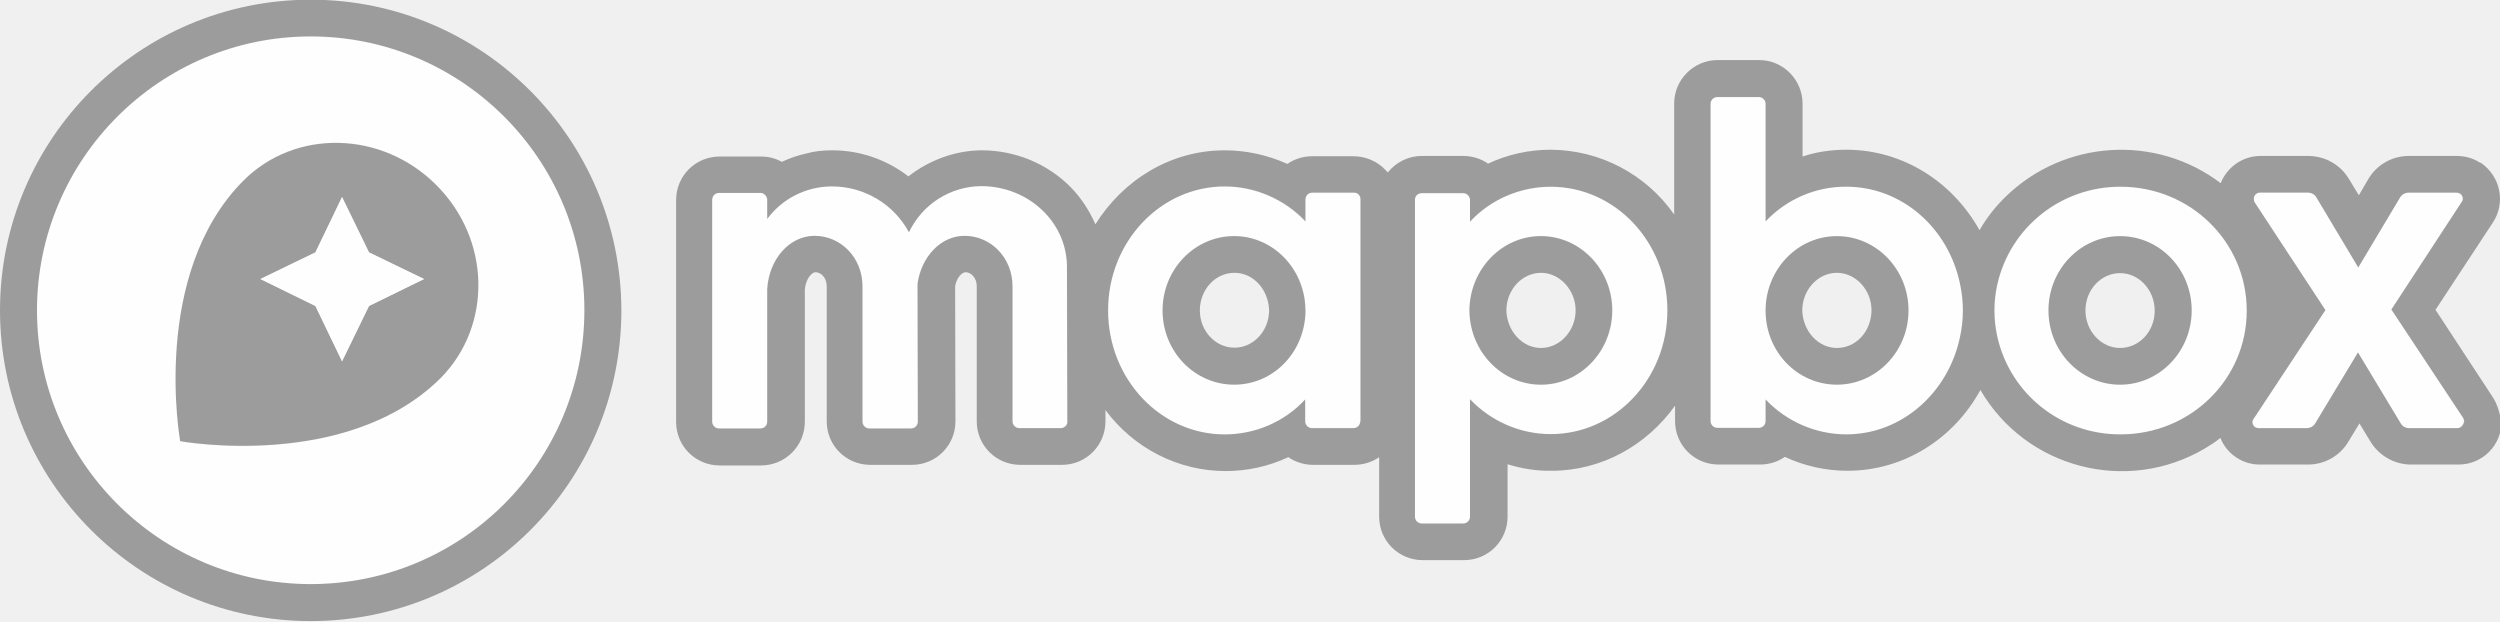
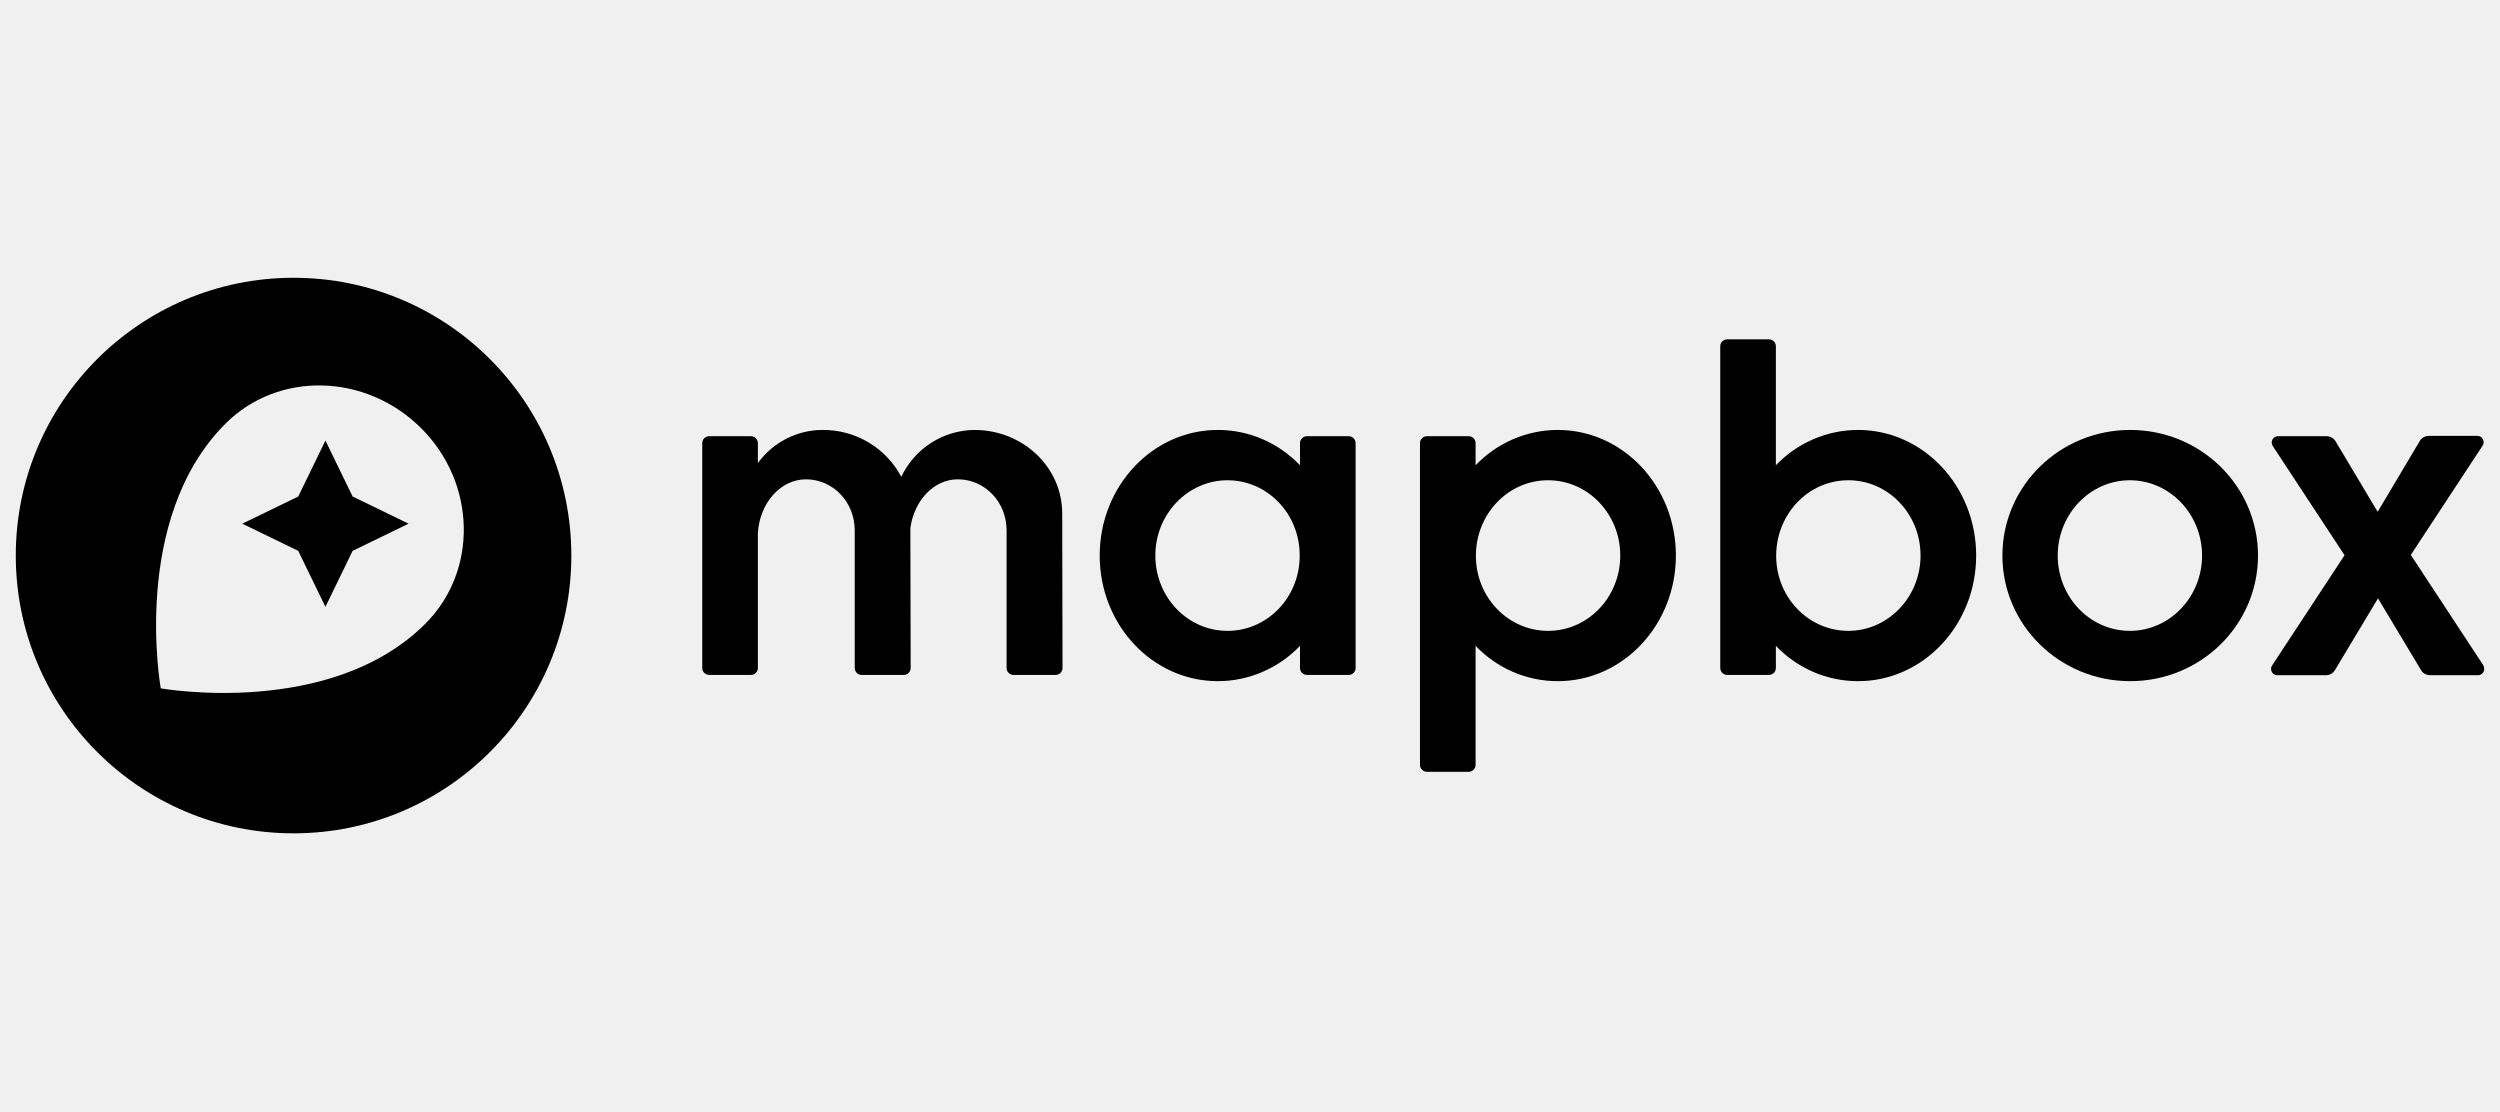
- <svg xmlns="http://www.w3.org/2000/svg" version="1.1" id="Layer_1" x="0px" y="0px" viewBox="0 0 84.49 21" style="enable-background:new 0 0 84.49 21;" xml:space="preserve">
-   <style type="text/css">
- 	.st0{opacity:0.9;fill:#FFFFFF;enable-background:new    ;}
- 	.st1{opacity:0.35;enable-background:new    ;}
- </style>
-   <g>
-     <path class="st0" d="M83.25,14.26c0,0.12-0.09,0.21-0.21,0.21h-1.61c-0.13,0-0.24-0.06-0.3-0.17l-1.44-2.39l-1.44,2.39   c-0.06,0.11-0.18,0.17-0.3,0.17h-1.61c-0.04,0-0.08-0.01-0.12-0.03c-0.09-0.06-0.13-0.19-0.06-0.28l0,0l2.43-3.68L76.2,6.84   c-0.02-0.03-0.03-0.07-0.03-0.12c0-0.12,0.09-0.21,0.21-0.21h1.61c0.13,0,0.24,0.06,0.3,0.17l1.41,2.36l1.4-2.35   c0.06-0.11,0.18-0.17,0.3-0.17H83c0.04,0,0.08,0.01,0.12,0.03c0.09,0.06,0.13,0.19,0.06,0.28l0,0l-2.37,3.63l2.43,3.67   C83.24,14.18,83.25,14.22,83.25,14.26z" />
-     <path class="st0" d="M66.24,9.59c-0.39-1.88-1.96-3.28-3.84-3.28c-1.03,0-2.03,0.42-2.73,1.18V3.51c0-0.13-0.1-0.23-0.23-0.23h-1.4   c-0.13,0-0.23,0.11-0.23,0.23v10.72c0,0.13,0.1,0.23,0.23,0.23h1.4c0.13,0,0.23-0.11,0.23-0.23V13.5c0.71,0.75,1.7,1.18,2.73,1.18   c1.88,0,3.45-1.41,3.84-3.29C66.37,10.79,66.37,10.18,66.24,9.59L66.24,9.59z M62.08,13c-1.32,0-2.39-1.11-2.41-2.48v-0.06   c0.02-1.38,1.09-2.48,2.41-2.48s2.42,1.12,2.42,2.51S63.41,13,62.08,13z" />
-     <path class="st0" d="M71.67,6.32c-1.98-0.01-3.72,1.35-4.16,3.29c-0.13,0.59-0.13,1.19,0,1.77c0.44,1.94,2.17,3.32,4.17,3.3   c2.35,0,4.26-1.87,4.26-4.19S74.04,6.32,71.67,6.32z M71.65,13.01c-1.33,0-2.42-1.12-2.42-2.51s1.08-2.52,2.42-2.52   c1.33,0,2.42,1.12,2.42,2.51S72.99,13,71.65,13.01L71.65,13.01z" />
-     <path class="st1" d="M62.08,7.98c-1.32,0-2.39,1.11-2.41,2.48v0.06C59.68,11.9,60.75,13,62.08,13s2.42-1.12,2.42-2.51   S63.41,7.98,62.08,7.98z M62.08,11.76c-0.63,0-1.14-0.56-1.17-1.25v-0.04c0.01-0.69,0.54-1.25,1.17-1.25   c0.63,0,1.17,0.57,1.17,1.27C63.24,11.2,62.73,11.76,62.08,11.76z" />
-     <path class="st1" d="M71.65,7.98c-1.33,0-2.42,1.12-2.42,2.51S70.32,13,71.65,13s2.42-1.12,2.42-2.51S72.99,7.98,71.65,7.98z    M71.65,11.76c-0.64,0-1.17-0.57-1.17-1.27c0-0.7,0.53-1.26,1.17-1.26s1.17,0.57,1.17,1.27C72.82,11.21,72.29,11.76,71.65,11.76z" />
-     <path class="st0" d="M45.74,6.53h-1.4c-0.13,0-0.23,0.11-0.23,0.23v0.73c-0.71-0.75-1.7-1.18-2.73-1.18   c-2.17,0-3.94,1.87-3.94,4.19s1.77,4.19,3.94,4.19c1.04,0,2.03-0.43,2.73-1.19v0.73c0,0.13,0.1,0.23,0.23,0.23h1.4   c0.13,0,0.23-0.11,0.23-0.23V6.74c0-0.12-0.09-0.22-0.22-0.22C45.75,6.53,45.75,6.53,45.74,6.53z M44.12,10.53   C44.11,11.9,43.03,13,41.71,13s-2.42-1.12-2.42-2.51s1.08-2.52,2.4-2.52c1.33,0,2.39,1.11,2.41,2.48L44.12,10.53z" />
-     <path class="st1" d="M41.71,7.98c-1.33,0-2.42,1.12-2.42,2.51S40.37,13,41.71,13s2.39-1.11,2.41-2.48v-0.06   C44.1,9.09,43.03,7.98,41.71,7.98z M40.55,10.49c0-0.7,0.52-1.27,1.17-1.27c0.64,0,1.14,0.56,1.17,1.25v0.04   c-0.01,0.68-0.53,1.24-1.17,1.24C41.08,11.75,40.55,11.19,40.55,10.49z" />
-     <path class="st0" d="M52.41,6.32c-1.03,0-2.03,0.42-2.73,1.18V6.75c0-0.13-0.1-0.23-0.23-0.23h-1.4c-0.13,0-0.23,0.11-0.23,0.23   v10.72c0,0.13,0.1,0.23,0.23,0.23h1.4c0.13,0,0.23-0.1,0.23-0.23V13.5c0.71,0.75,1.7,1.18,2.74,1.18c2.17,0,3.94-1.87,3.94-4.19   S54.58,6.32,52.41,6.32z M52.08,13.01c-1.32,0-2.39-1.11-2.42-2.48v-0.07c0.02-1.38,1.09-2.49,2.4-2.49c1.32,0,2.41,1.12,2.41,2.51   S53.4,13,52.08,13.01L52.08,13.01z" />
-     <path class="st1" d="M52.08,7.98c-1.32,0-2.39,1.11-2.42,2.48v0.06c0.03,1.38,1.1,2.48,2.42,2.48s2.41-1.12,2.41-2.51   S53.4,7.98,52.08,7.98z M52.08,11.76c-0.63,0-1.14-0.56-1.17-1.25v-0.04c0.01-0.69,0.54-1.25,1.17-1.25c0.63,0,1.17,0.58,1.17,1.27   S52.72,11.76,52.08,11.76z" />
-     <path class="st0" d="M36.08,14.24c0,0.13-0.1,0.23-0.23,0.23h-1.41c-0.13,0-0.23-0.11-0.23-0.23V9.68c0-0.98-0.74-1.71-1.62-1.71   c-0.8,0-1.46,0.7-1.59,1.62l0.01,4.66c0,0.13-0.11,0.23-0.23,0.23h-1.41c-0.13,0-0.23-0.11-0.23-0.23V9.68   c0-0.98-0.74-1.71-1.62-1.71c-0.85,0-1.54,0.79-1.6,1.8v4.48c0,0.13-0.1,0.23-0.23,0.23h-1.4c-0.13,0-0.23-0.11-0.23-0.23V6.74   c0.01-0.13,0.1-0.22,0.23-0.22h1.4c0.13,0,0.22,0.11,0.23,0.22V7.4c0.5-0.68,1.3-1.09,2.16-1.1h0.03c1.09,0,2.09,0.6,2.6,1.55   c0.45-0.95,1.4-1.55,2.44-1.56c1.62,0,2.93,1.25,2.9,2.78L36.08,14.24z" />
-     <path class="st1" d="M84.34,13.59l-0.07-0.13l-1.96-2.99l1.94-2.95c0.44-0.67,0.26-1.56-0.41-2.02c-0.02,0-0.03,0-0.04-0.01   c-0.23-0.15-0.5-0.22-0.78-0.22h-1.61c-0.56,0-1.08,0.29-1.37,0.78L79.72,6.6l-0.34-0.56C79.09,5.56,78.57,5.27,78,5.27h-1.6   c-0.6,0-1.13,0.37-1.35,0.92c-2.19-1.66-5.28-1.47-7.26,0.45c-0.35,0.34-0.65,0.72-0.89,1.14c-0.9-1.62-2.58-2.72-4.5-2.72   c-0.5,0-1.01,0.07-1.48,0.23V3.51c0-0.82-0.66-1.48-1.47-1.48h-1.4c-0.81,0-1.47,0.66-1.47,1.47v3.75   c-0.95-1.36-2.5-2.18-4.17-2.19c-0.74,0-1.46,0.16-2.12,0.47c-0.24-0.17-0.54-0.26-0.84-0.26h-1.4c-0.45,0-0.87,0.21-1.15,0.56   c-0.02-0.03-0.04-0.05-0.07-0.08c-0.28-0.3-0.68-0.47-1.09-0.47h-1.39c-0.3,0-0.6,0.09-0.84,0.26c-0.67-0.3-1.39-0.46-2.12-0.46   c-1.83,0-3.43,1-4.37,2.5c-0.2-0.46-0.48-0.89-0.83-1.25c-0.8-0.81-1.89-1.25-3.02-1.25h-0.01c-0.89,0.01-1.75,0.33-2.46,0.88   c-0.74-0.57-1.64-0.88-2.57-0.88H28.1c-0.29,0-0.58,0.03-0.86,0.11c-0.28,0.06-0.56,0.16-0.82,0.28c-0.21-0.12-0.45-0.18-0.7-0.18   h-1.4c-0.82,0-1.47,0.66-1.47,1.47v7.5c0,0.82,0.66,1.47,1.47,1.47h1.4c0.82,0,1.48-0.66,1.48-1.48l0,0V9.79   c0.03-0.36,0.23-0.59,0.36-0.59c0.18,0,0.38,0.18,0.38,0.47v4.57c0,0.82,0.66,1.47,1.47,1.47h1.41c0.82,0,1.47-0.66,1.47-1.47   l-0.01-4.57c0.06-0.32,0.25-0.47,0.35-0.47c0.18,0,0.38,0.18,0.38,0.47v4.57c0,0.82,0.66,1.47,1.47,1.47h1.41   c0.82,0,1.47-0.66,1.47-1.47v-0.38c0.96,1.29,2.46,2.06,4.06,2.06c0.74,0,1.46-0.16,2.12-0.47c0.24,0.17,0.54,0.26,0.84,0.26h1.39   c0.3,0,0.6-0.09,0.84-0.26v2.01c0,0.82,0.66,1.47,1.47,1.47h1.4c0.82,0,1.47-0.66,1.47-1.47v-1.77c0.48,0.15,0.99,0.23,1.49,0.22   c1.7,0,3.22-0.87,4.17-2.2v0.52c0,0.82,0.66,1.47,1.47,1.47h1.4c0.3,0,0.6-0.09,0.84-0.26c0.66,0.31,1.39,0.47,2.12,0.47   c1.92,0,3.6-1.1,4.49-2.73c1.54,2.65,4.95,3.53,7.58,1.98c0.18-0.11,0.36-0.22,0.53-0.36c0.22,0.55,0.76,0.91,1.35,0.9H78   c0.56,0,1.08-0.29,1.37-0.78l0.37-0.61l0.37,0.61c0.29,0.48,0.81,0.78,1.38,0.78h1.6c0.81,0,1.46-0.66,1.45-1.46   C84.49,14.02,84.44,13.8,84.34,13.59L84.34,13.59z M35.86,14.47h-1.41c-0.13,0-0.23-0.11-0.23-0.23V9.68   c0-0.98-0.74-1.71-1.62-1.71c-0.8,0-1.46,0.7-1.59,1.62l0.01,4.66c0,0.13-0.1,0.23-0.23,0.23h-1.41c-0.13,0-0.23-0.11-0.23-0.23   V9.68c0-0.98-0.74-1.71-1.62-1.71c-0.85,0-1.54,0.79-1.6,1.8v4.48c0,0.13-0.1,0.23-0.23,0.23h-1.4c-0.13,0-0.23-0.11-0.23-0.23   V6.74c0.01-0.13,0.11-0.22,0.23-0.22h1.4c0.13,0,0.22,0.11,0.23,0.22V7.4c0.5-0.68,1.3-1.09,2.16-1.1h0.03   c1.09,0,2.09,0.6,2.6,1.55c0.45-0.95,1.4-1.55,2.44-1.56c1.62,0,2.93,1.25,2.9,2.78l0.01,5.16C36.09,14.36,35.98,14.46,35.86,14.47   L35.86,14.47z M45.97,14.24c0,0.13-0.1,0.23-0.23,0.23h-1.4c-0.13,0-0.23-0.11-0.23-0.23V13.5c-0.7,0.76-1.69,1.18-2.72,1.18   c-2.17,0-3.94-1.87-3.94-4.19s1.77-4.19,3.94-4.19c1.03,0,2.02,0.43,2.73,1.18V6.74c0-0.13,0.1-0.23,0.23-0.23h1.4   c0.12-0.01,0.22,0.08,0.23,0.21c0,0.01,0,0.01,0,0.02v7.51h-0.01V14.24z M52.41,14.67c-1.03,0-2.02-0.43-2.73-1.18v3.97   c0,0.13-0.1,0.23-0.23,0.23h-1.4c-0.13,0-0.23-0.1-0.23-0.23V6.75c0-0.13,0.1-0.22,0.23-0.22h1.4c0.13,0,0.23,0.11,0.23,0.23v0.73   c0.71-0.76,1.7-1.18,2.73-1.18c2.17,0,3.94,1.86,3.94,4.18S54.58,14.67,52.41,14.67z M66.24,11.39c-0.39,1.87-1.96,3.29-3.84,3.29   c-1.03,0-2.02-0.43-2.73-1.18v0.73c0,0.13-0.1,0.23-0.23,0.23h-1.4c-0.13,0-0.23-0.11-0.23-0.23V3.51c0-0.13,0.1-0.23,0.23-0.23   h1.4c0.13,0,0.23,0.11,0.23,0.23v3.97c0.71-0.75,1.7-1.18,2.73-1.17c1.88,0,3.45,1.4,3.84,3.28C66.37,10.19,66.37,10.8,66.24,11.39   L66.24,11.39L66.24,11.39z M71.67,14.68c-2,0.01-3.73-1.35-4.17-3.3c-0.13-0.59-0.13-1.19,0-1.77c0.44-1.94,2.17-3.31,4.17-3.3   c2.36,0,4.26,1.87,4.26,4.19S74.03,14.68,71.67,14.68L71.67,14.68z M83.04,14.47h-1.61c-0.13,0-0.24-0.06-0.3-0.17l-1.44-2.39   l-1.44,2.39c-0.06,0.11-0.18,0.17-0.3,0.17h-1.61c-0.04,0-0.08-0.01-0.12-0.03c-0.09-0.06-0.13-0.19-0.06-0.28l0,0l2.43-3.68   L76.2,6.84c-0.02-0.03-0.03-0.07-0.03-0.12c0-0.12,0.09-0.21,0.21-0.21h1.61c0.13,0,0.24,0.06,0.3,0.17l1.41,2.36l1.41-2.36   c0.06-0.11,0.18-0.17,0.3-0.17h1.61c0.04,0,0.08,0.01,0.12,0.03c0.09,0.06,0.13,0.19,0.06,0.28l0,0l-2.38,3.64l2.43,3.67   c0.02,0.03,0.03,0.07,0.03,0.12C83.25,14.38,83.16,14.47,83.04,14.47L83.04,14.47L83.04,14.47z" />
-     <path class="st0" d="M10.5,1.24c-5.11,0-9.25,4.15-9.25,9.25s4.15,9.25,9.25,9.25s9.25-4.15,9.25-9.25   C19.75,5.38,15.61,1.24,10.5,1.24z M14.89,12.77c-1.93,1.93-4.78,2.31-6.7,2.31c-0.7,0-1.41-0.05-2.1-0.16c0,0-1.02-5.64,2.14-8.81   c0.83-0.83,1.95-1.28,3.13-1.28c1.27,0,2.49,0.51,3.39,1.42C16.59,8.09,16.64,11,14.89,12.77z" />
-     <path class="st1" d="M10.5-0.01C4.7-0.01,0,4.7,0,10.49s4.7,10.5,10.5,10.5S21,16.29,21,10.49C20.99,4.7,16.3-0.01,10.5-0.01z    M10.5,19.74c-5.11,0-9.25-4.15-9.25-9.25s4.14-9.26,9.25-9.26s9.25,4.15,9.25,9.25C19.75,15.61,15.61,19.74,10.5,19.74z" />
-     <path class="st1" d="M14.74,6.25C12.9,4.41,9.98,4.35,8.23,6.1c-3.16,3.17-2.14,8.81-2.14,8.81s5.64,1.02,8.81-2.14   C16.64,11,16.59,8.09,14.74,6.25z M12.47,10.34l-0.91,1.87l-0.9-1.87L8.8,9.43l1.86-0.9l0.9-1.87l0.91,1.87l1.86,0.9L12.47,10.34z" />
-     <polygon class="st0" points="14.33,9.43 12.47,10.34 11.56,12.21 10.66,10.34 8.8,9.43 10.66,8.53 11.56,6.66 12.47,8.53  " />
+ <svg xmlns="http://www.w3.org/2000/svg" version="1.1" id="new" x="0px" y="0px" viewBox="0 0 144 64" xml:space="preserve" width="144" height="64">
+   <defs id="defs29" />
+   <g id="g24" transform="matrix(0.1799775,0,0,0.1799775,0.009,15.80203)">
+     <g id="g16">
+       <path d="m 594.6,49.8 c -9.9,0 -19.4,4.1 -26.3,11.3 V 23 c 0,-1.2 -1,-2.2 -2.2,-2.2 v 0 h -13.4 c -1.2,0 -2.2,1 -2.2,2.2 v 103 c 0,1.2 1,2.2 2.2,2.2 h 13.4 c 1.2,0 2.2,-1 2.2,-2.2 v 0 -7.1 c 6.9,7.2 16.3,11.3 26.3,11.3 20.9,0 37.8,-18 37.8,-40.2 0,-22.2 -16.9,-40.2 -37.8,-40.2 z m -3.1,64.3 c -12.7,0 -23,-10.6 -23.1,-23.8 v -0.6 c 0.2,-13.2 10.4,-23.8 23.1,-23.8 12.8,0 23.1,10.8 23.1,24.1 0,13.3 -10.4,24.1 -23.1,24.1 z" id="path4" />
+       <path d="m 681.7,49.8 c -22.6,0 -40.9,18 -40.9,40.2 0,22.2 18.3,40.2 40.9,40.2 22.6,0 40.9,-18 40.9,-40.2 0,-22.2 -18.3,-40.2 -40.9,-40.2 z m -0.1,64.3 c -12.8,0 -23.1,-10.8 -23.1,-24.1 0,-13.3 10.4,-24.1 23.1,-24.1 12.7,0 23.1,10.8 23.1,24.1 0,13.3 -10.4,24.1 -23.1,24.1 z" id="path6" />
+       <path d="m 431.6,51.8 h -13.4 c -1.2,0 -2.2,1 -2.2,2.2 0,0 0,0 0,0 v 7.1 c -6.9,-7.2 -16.3,-11.3 -26.3,-11.3 -20.9,0 -37.8,18 -37.8,40.2 0,22.2 16.9,40.2 37.8,40.2 9.9,0 19.4,-4.1 26.3,-11.3 v 7.1 c 0,1.2 1,2.2 2.2,2.2 v 0 h 13.4 c 1.2,0 2.2,-1 2.2,-2.2 v 0 -72 c 0,-1.2 -1,-2.2 -2.2,-2.2 z m -38.8,62.3 c -12.8,0 -23.1,-10.8 -23.1,-24.1 0,-13.3 10.4,-24.1 23.1,-24.1 12.7,0 23,10.6 23.1,23.8 v 0.6 c -0.1,13.2 -10.4,23.8 -23.1,23.8 z" id="path8" />
+       <path d="m 498.5,49.8 c -9.9,0 -19.4,4.1 -26.3,11.3 V 54 c 0,-1.2 -1,-2.2 -2.2,-2.2 v 0 h -13.4 c -1.2,0 -2.2,1 -2.2,2.2 0,0 0,0 0,0 v 103 c 0,1.2 1,2.2 2.2,2.2 v 0 H 470 c 1.2,0 2.2,-1 2.2,-2.2 v 0 -38.1 c 6.9,7.2 16.3,11.3 26.3,11.3 20.9,0 37.8,-18 37.8,-40.2 0,-22.2 -16.9,-40.2 -37.8,-40.2 z m -3.1,64.3 c -12.7,0 -23,-10.6 -23.1,-23.8 v -0.6 c 0.2,-13.2 10.4,-23.8 23.1,-23.8 12.8,0 23.1,10.8 23.1,24.1 0,13.3 -10.3,24.1 -23.1,24.1 z" id="path10" />
+       <path d="m 311.8,49.8 c -10,0.1 -19.1,5.9 -23.4,15 -4.9,-9.3 -14.7,-15.1 -25.2,-15 -8.2,0 -15.9,4 -20.7,10.6 V 54 c 0,-1.2 -1,-2.2 -2.2,-2.2 v 0 h -13.4 c -1.2,0 -2.2,1 -2.2,2.2 0,0 0,0 0,0 v 72 c 0,1.2 1,2.2 2.2,2.2 v 0 h 13.4 c 1.2,0 2.2,-1 2.2,-2.2 v 0 -43.1 c 0.5,-9.6 7.2,-17.3 15.4,-17.3 8.5,0 15.6,7.1 15.6,16.4 v 44 c 0,1.2 1,2.2 2.2,2.2 h 13.5 c 1.2,0 2.2,-1 2.2,-2.2 0,0 0,0 0,0 l -0.1,-44.8 c 1.2,-8.8 7.5,-15.6 15.2,-15.6 8.5,0 15.6,7.1 15.6,16.4 v 44 c 0,1.2 1,2.2 2.2,2.2 h 13.5 c 1.2,0 2.2,-1 2.2,-2.2 0,0 0,0 0,0 l -0.1,-49.5 c 0,-14.8 -12.6,-26.7 -28.1,-26.7 z" id="path12" />
+       <path d="m 794.7,125.1 -23.2,-35.3 23,-35 c 0.6,-0.9 0.3,-2.2 -0.6,-2.8 -0.3,-0.2 -0.7,-0.3 -1.1,-0.3 h -15.5 c -1.2,0 -2.3,0.6 -2.9,1.6 L 760.9,76 747.4,53.4 c -0.6,-1 -1.7,-1.6 -2.9,-1.6 H 729 c -1.1,0 -2,0.9 -2,2 0,0.4 0.1,0.8 0.3,1.1 l 23,35 -23.2,35.3 c -0.6,0.9 -0.3,2.2 0.6,2.8 0.3,0.2 0.7,0.3 1.1,0.3 h 15.5 c 1.2,0 2.3,-0.6 2.9,-1.6 l 13.8,-23 13.8,23 c 0.6,1 1.7,1.6 2.9,1.6 H 793 c 1.1,0 2,-0.9 2,-2 0,-0.4 -0.1,-0.8 -0.3,-1.2 z" id="path14" />
+     </g>
+     <g id="g22">
+       <path d="M 93.9,1.1 C 44.8,1.1 5,40.9 5,90 c 0,49.1 39.8,88.9 88.9,88.9 49.1,0 88.9,-39.8 88.9,-88.9 C 182.8,40.9 143,1.1 93.9,1.1 Z m 42.2,110.7 c -30.4,30.4 -84.7,20.7 -84.7,20.7 0,0 -9.8,-54.2 20.7,-84.7 16.9,-16.9 44.9,-16.2 62.6,1.4 17.7,17.6 18.3,45.7 1.4,62.6 z" id="path18" />
+       <polygon points="130.7,79.8 112.8,71.1 104.1,53.2 95.4,71.1 77.5,79.8 95.4,88.5 104.1,106.4 112.8,88.5 " id="polygon20" />
+     </g>
  </g>
</svg>
